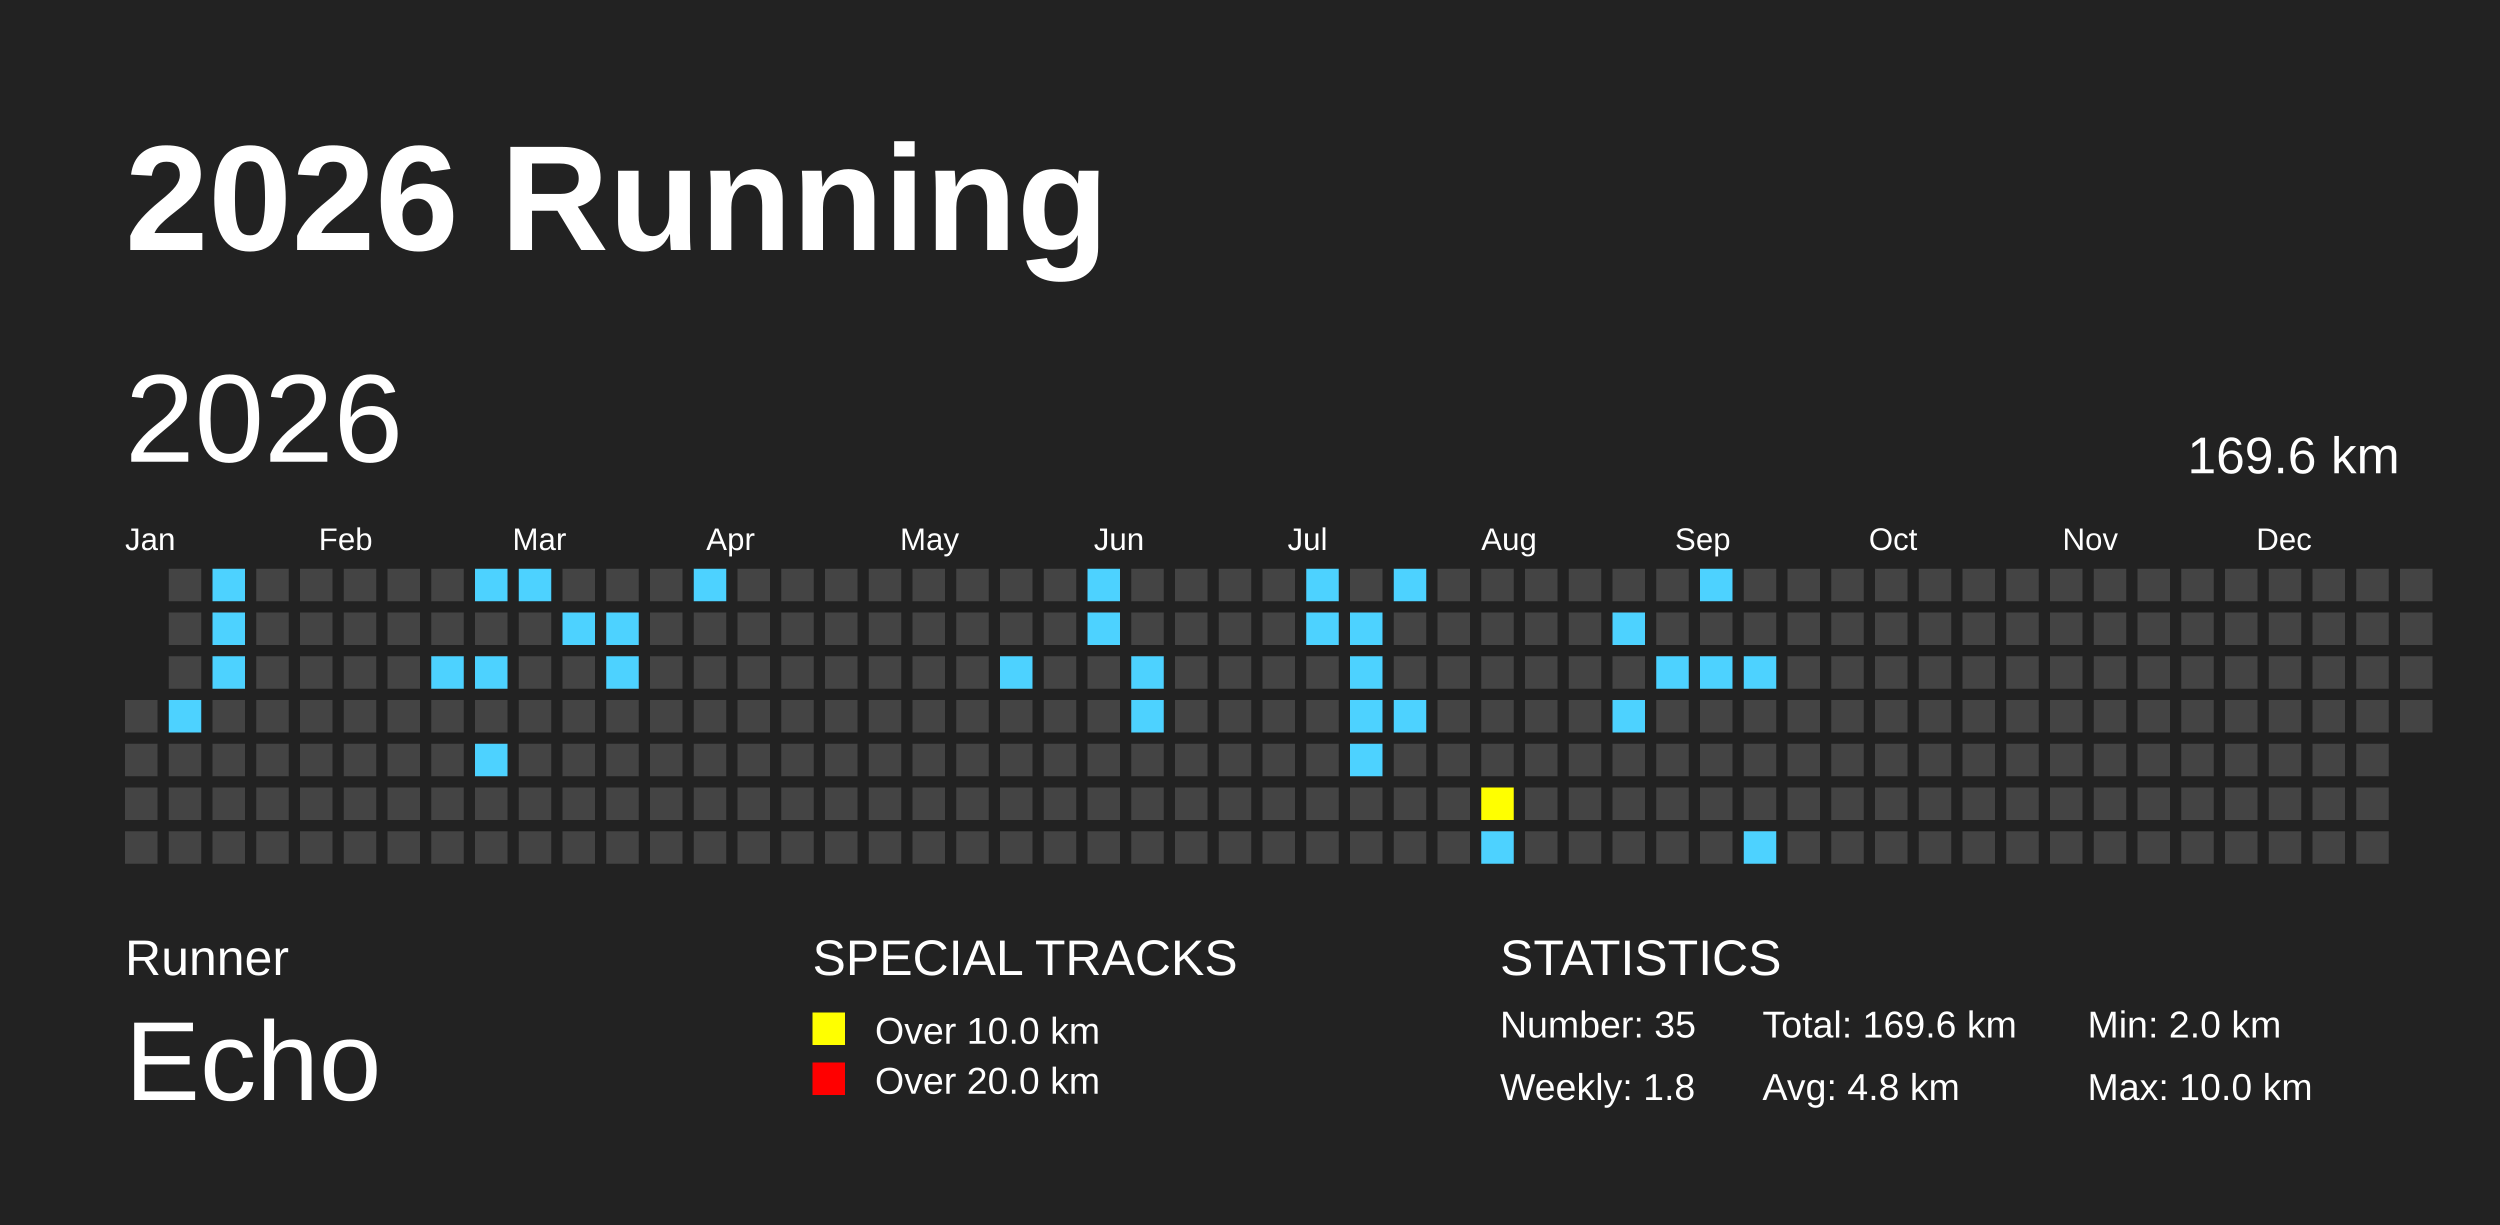
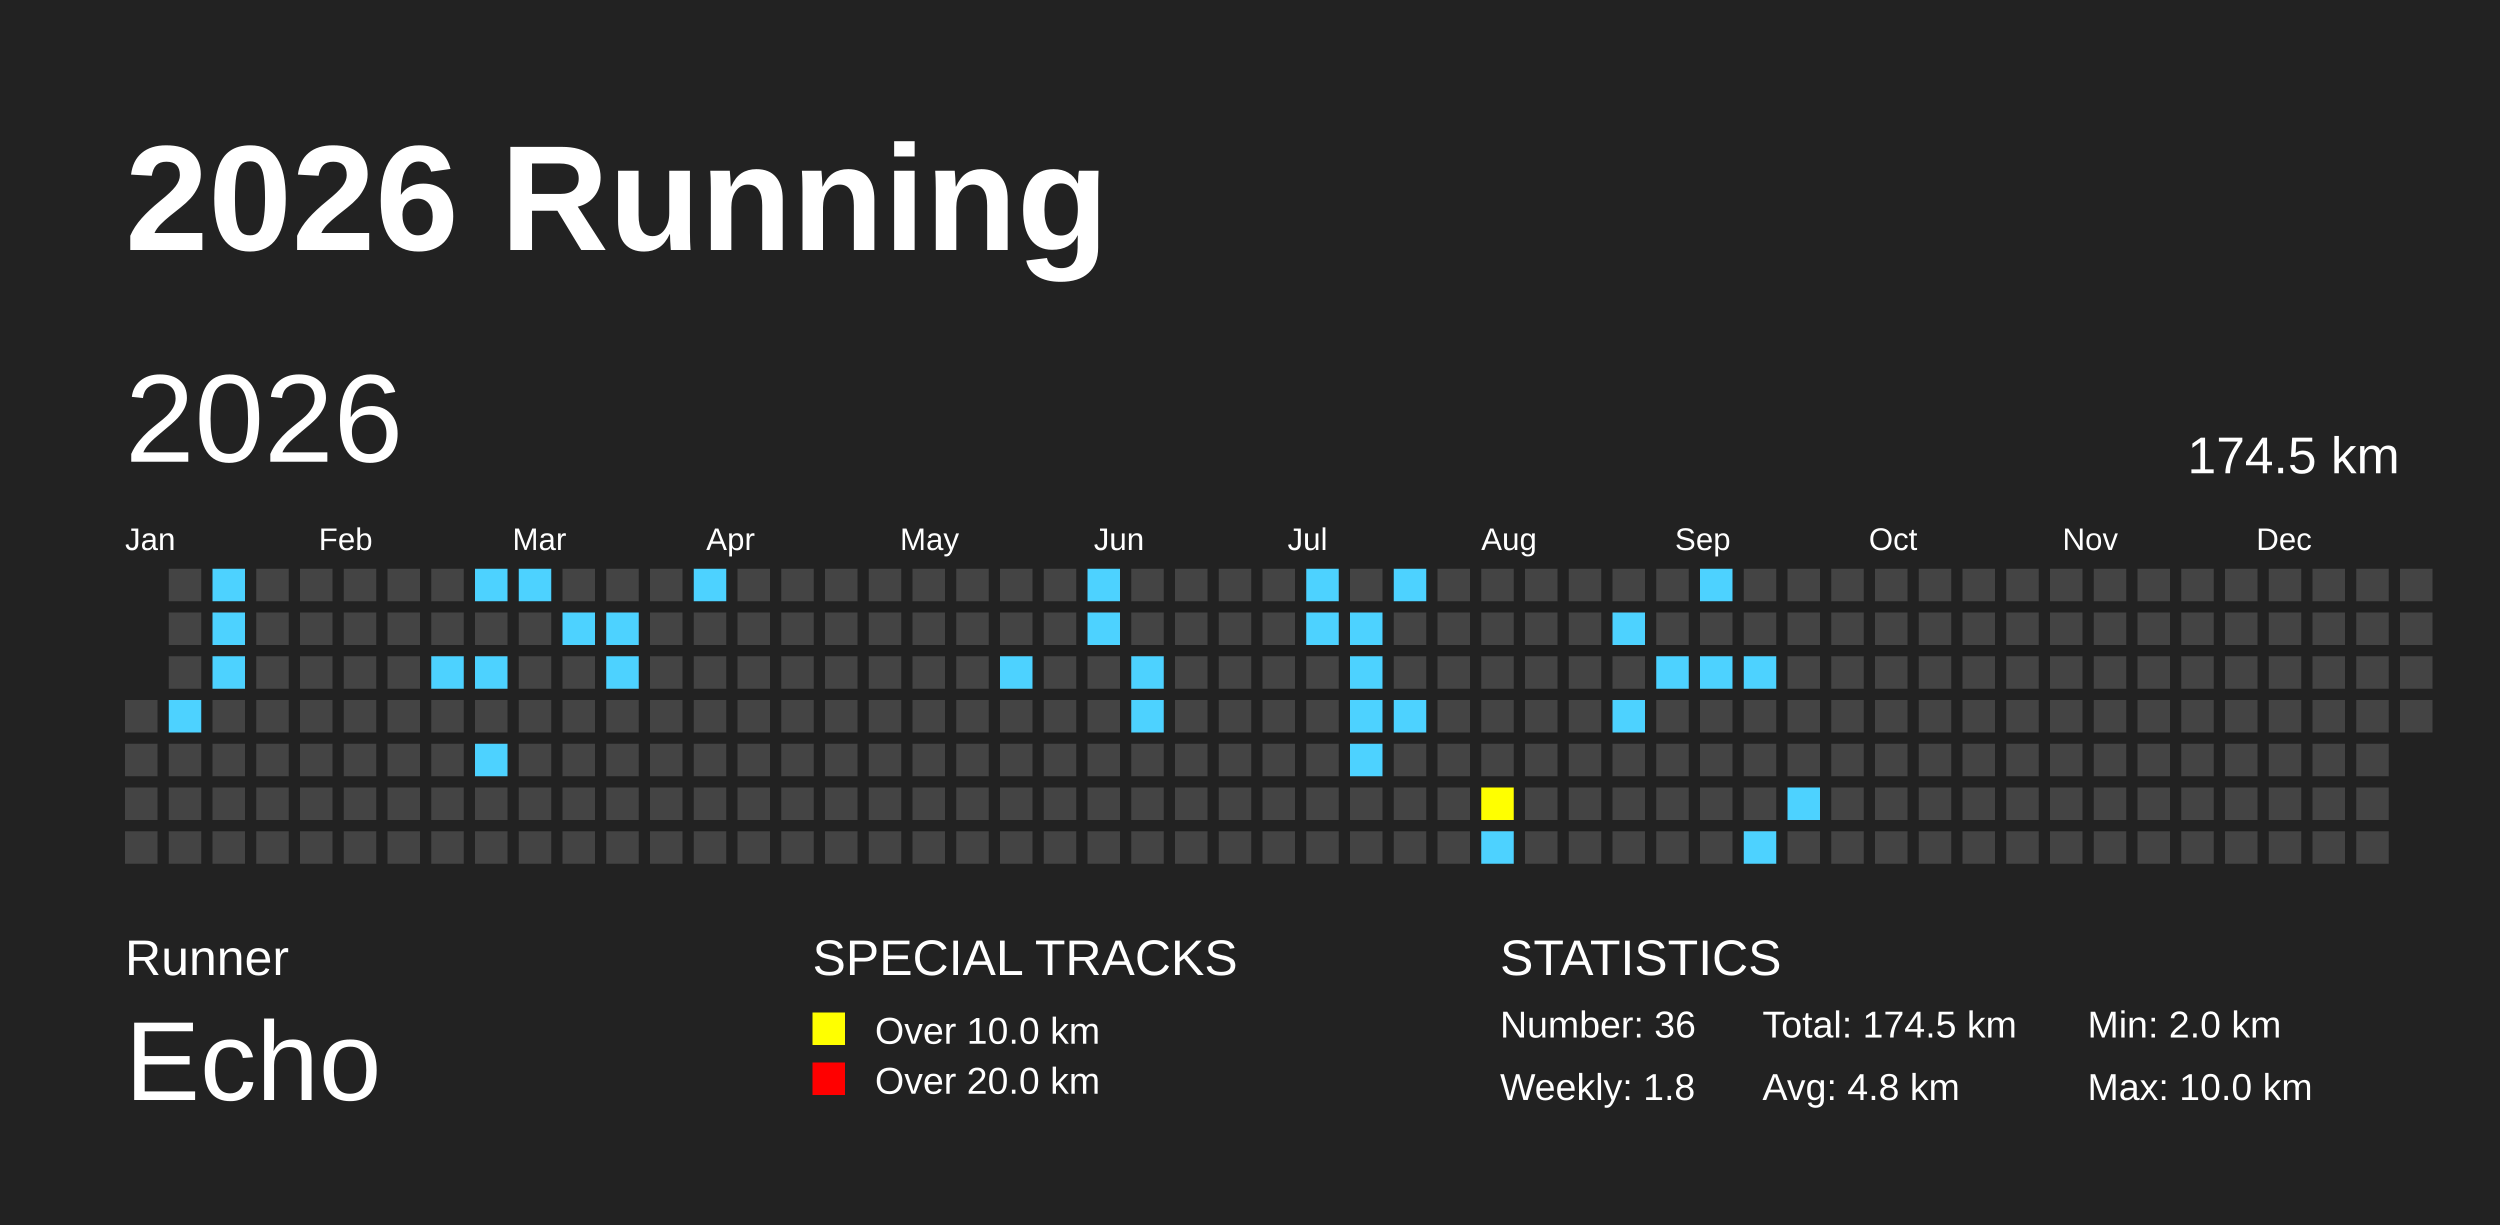
<svg xmlns="http://www.w3.org/2000/svg" baseProfile="full" height="98mm" version="1.1" viewBox="0,0,200,98" width="200mm">
  <defs />
  <rect fill="#222222" height="98" width="200" x="0" y="0" />
  <text fill="#FFFFFF" style="font-size:12px; font-family:Arial; font-weight:bold;" x="10" y="20">2026 Running</text>
  <text fill="#FFFFFF" style="font-size:4px; font-family:Arial" x="10" y="78">Runner</text>
  <text fill="#FFFFFF" style="font-size:9px; font-family:Arial" x="10" y="88">Echo</text>
  <text fill="#FFFFFF" style="font-size:4px; font-family:Arial" x="65" y="78">SPECIAL TRACKS</text>
  <rect fill="yellow" height="2.6" width="2.6" x="65" y="81" />
  <text fill="#FFFFFF" style="font-size:3px; font-family:Arial" x="70" y="83.5">Over 10.0 km</text>
  <rect fill="red" height="2.6" width="2.6" x="65" y="85" />
  <text fill="#FFFFFF" style="font-size:3px; font-family:Arial" x="70" y="87.5">Over 20.0 km</text>
  <text fill="#FFFFFF" style="font-size:4px; font-family:Arial" x="120" y="78">STATISTICS</text>
-   <text fill="#FFFFFF" style="font-size:3px; font-family:Arial" x="120" y="83">Number: 35</text>
+   <text fill="#FFFFFF" style="font-size:3px; font-family:Arial" x="120" y="83">Number: 36</text>
  <text fill="#FFFFFF" style="font-size:3px; font-family:Arial" x="120" y="88">Weekly: 1.8</text>
-   <text fill="#FFFFFF" style="font-size:3px; font-family:Arial" x="141" y="83">Total: 169.6 km</text>
+   <text fill="#FFFFFF" style="font-size:3px; font-family:Arial" x="141" y="83">Total: 174.5 km</text>
  <text fill="#FFFFFF" style="font-size:3px; font-family:Arial" x="141" y="88">Avg: 4.8 km</text>
  <text fill="#FFFFFF" style="font-size:3px; font-family:Arial" x="167" y="83">Min: 2.0 km</text>
  <text fill="#FFFFFF" style="font-size:3px; font-family:Arial" x="167" y="88">Max: 10.0 km</text>
  <text dominant-baseline="hanging" fill="#FFFFFF" style="font-size:10.0px; font-family:Arial;" x="10" y="30">2026</text>
-   <text dominant-baseline="hanging" fill="#FFFFFF" style="font-size:4.125px; font-family:Arial;" x="175" y="35">169.6 km</text>
+   <text dominant-baseline="hanging" fill="#FFFFFF" style="font-size:4.125px; font-family:Arial;" x="175" y="35">174.5 km</text>
  <text fill="#FFFFFF" style="font-size:2.5px; font-family:Arial" x="10.0" y="44">Jan</text>
  <text fill="#FFFFFF" style="font-size:2.5px; font-family:Arial" x="25.5" y="44">Feb</text>
  <text fill="#FFFFFF" style="font-size:2.5px; font-family:Arial" x="41.0" y="44">Mar</text>
  <text fill="#FFFFFF" style="font-size:2.5px; font-family:Arial" x="56.5" y="44">Apr</text>
  <text fill="#FFFFFF" style="font-size:2.5px; font-family:Arial" x="72.0" y="44">May</text>
  <text fill="#FFFFFF" style="font-size:2.5px; font-family:Arial" x="87.5" y="44">Jun</text>
  <text fill="#FFFFFF" style="font-size:2.5px; font-family:Arial" x="103.0" y="44">Jul</text>
  <text fill="#FFFFFF" style="font-size:2.5px; font-family:Arial" x="118.5" y="44">Aug</text>
  <text fill="#FFFFFF" style="font-size:2.5px; font-family:Arial" x="134.0" y="44">Sep</text>
  <text fill="#FFFFFF" style="font-size:2.5px; font-family:Arial" x="149.5" y="44">Oct</text>
  <text fill="#FFFFFF" style="font-size:2.5px; font-family:Arial" x="165.0" y="44">Nov</text>
  <text fill="#FFFFFF" style="font-size:2.5px; font-family:Arial" x="180.5" y="44">Dec</text>
  <rect fill="#444444" height="2.6" width="2.6" x="10.0" y="56.0" />
  <rect fill="#444444" height="2.6" width="2.6" x="10.0" y="59.5" />
  <rect fill="#444444" height="2.6" width="2.6" x="10.0" y="63.0" />
  <rect fill="#444444" height="2.6" width="2.6" x="10.0" y="66.5" />
  <rect fill="#444444" height="2.6" width="2.6" x="13.5" y="45.5" />
  <rect fill="#444444" height="2.6" width="2.6" x="13.5" y="49.0" />
  <rect fill="#444444" height="2.6" width="2.6" x="13.5" y="52.5" />
  <rect fill="#4DD2FF" height="2.6" width="2.6" x="13.5" y="56.0" />
  <rect fill="#444444" height="2.6" width="2.6" x="13.5" y="59.5" />
  <rect fill="#444444" height="2.6" width="2.6" x="13.5" y="63.0" />
  <rect fill="#444444" height="2.6" width="2.6" x="13.5" y="66.5" />
  <rect fill="#4DD2FF" height="2.6" width="2.6" x="17.0" y="45.5" />
  <rect fill="#4DD2FF" height="2.6" width="2.6" x="17.0" y="49.0" />
  <rect fill="#4DD2FF" height="2.6" width="2.6" x="17.0" y="52.5" />
  <rect fill="#444444" height="2.6" width="2.6" x="17.0" y="56.0" />
  <rect fill="#444444" height="2.6" width="2.6" x="17.0" y="59.5" />
  <rect fill="#444444" height="2.6" width="2.6" x="17.0" y="63.0" />
  <rect fill="#444444" height="2.6" width="2.6" x="17.0" y="66.5" />
  <rect fill="#444444" height="2.6" width="2.6" x="20.5" y="45.5" />
  <rect fill="#444444" height="2.6" width="2.6" x="20.5" y="49.0" />
  <rect fill="#444444" height="2.6" width="2.6" x="20.5" y="52.5" />
  <rect fill="#444444" height="2.6" width="2.6" x="20.5" y="56.0" />
  <rect fill="#444444" height="2.6" width="2.6" x="20.5" y="59.5" />
  <rect fill="#444444" height="2.6" width="2.6" x="20.5" y="63.0" />
  <rect fill="#444444" height="2.6" width="2.6" x="20.5" y="66.5" />
  <rect fill="#444444" height="2.6" width="2.6" x="24.0" y="45.5" />
  <rect fill="#444444" height="2.6" width="2.6" x="24.0" y="49.0" />
  <rect fill="#444444" height="2.6" width="2.6" x="24.0" y="52.5" />
  <rect fill="#444444" height="2.6" width="2.6" x="24.0" y="56.0" />
  <rect fill="#444444" height="2.6" width="2.6" x="24.0" y="59.5" />
  <rect fill="#444444" height="2.6" width="2.6" x="24.0" y="63.0" />
  <rect fill="#444444" height="2.6" width="2.6" x="24.0" y="66.5" />
  <rect fill="#444444" height="2.6" width="2.6" x="27.5" y="45.5" />
  <rect fill="#444444" height="2.6" width="2.6" x="27.5" y="49.0" />
  <rect fill="#444444" height="2.6" width="2.6" x="27.5" y="52.5" />
  <rect fill="#444444" height="2.6" width="2.6" x="27.5" y="56.0" />
  <rect fill="#444444" height="2.6" width="2.6" x="27.5" y="59.5" />
  <rect fill="#444444" height="2.6" width="2.6" x="27.5" y="63.0" />
  <rect fill="#444444" height="2.6" width="2.6" x="27.5" y="66.5" />
  <rect fill="#444444" height="2.6" width="2.6" x="31.0" y="45.5" />
  <rect fill="#444444" height="2.6" width="2.6" x="31.0" y="49.0" />
  <rect fill="#444444" height="2.6" width="2.6" x="31.0" y="52.5" />
  <rect fill="#444444" height="2.6" width="2.6" x="31.0" y="56.0" />
  <rect fill="#444444" height="2.6" width="2.6" x="31.0" y="59.5" />
  <rect fill="#444444" height="2.6" width="2.6" x="31.0" y="63.0" />
  <rect fill="#444444" height="2.6" width="2.6" x="31.0" y="66.5" />
  <rect fill="#444444" height="2.6" width="2.6" x="34.5" y="45.5" />
  <rect fill="#444444" height="2.6" width="2.6" x="34.5" y="49.0" />
  <rect fill="#4DD2FF" height="2.6" width="2.6" x="34.5" y="52.5" />
  <rect fill="#444444" height="2.6" width="2.6" x="34.5" y="56.0" />
  <rect fill="#444444" height="2.6" width="2.6" x="34.5" y="59.5" />
  <rect fill="#444444" height="2.6" width="2.6" x="34.5" y="63.0" />
  <rect fill="#444444" height="2.6" width="2.6" x="34.5" y="66.5" />
  <rect fill="#4DD2FF" height="2.6" width="2.6" x="38.0" y="45.5" />
  <rect fill="#444444" height="2.6" width="2.6" x="38.0" y="49.0" />
  <rect fill="#4DD2FF" height="2.6" width="2.6" x="38.0" y="52.5" />
  <rect fill="#444444" height="2.6" width="2.6" x="38.0" y="56.0" />
  <rect fill="#4DD2FF" height="2.6" width="2.6" x="38.0" y="59.5" />
  <rect fill="#444444" height="2.6" width="2.6" x="38.0" y="63.0" />
  <rect fill="#444444" height="2.6" width="2.6" x="38.0" y="66.5" />
  <rect fill="#4DD2FF" height="2.6" width="2.6" x="41.5" y="45.5" />
  <rect fill="#444444" height="2.6" width="2.6" x="41.5" y="49.0" />
  <rect fill="#444444" height="2.6" width="2.6" x="41.5" y="52.5" />
  <rect fill="#444444" height="2.6" width="2.6" x="41.5" y="56.0" />
  <rect fill="#444444" height="2.6" width="2.6" x="41.5" y="59.5" />
  <rect fill="#444444" height="2.6" width="2.6" x="41.5" y="63.0" />
  <rect fill="#444444" height="2.6" width="2.6" x="41.5" y="66.5" />
  <rect fill="#444444" height="2.6" width="2.6" x="45.0" y="45.5" />
  <rect fill="#4DD2FF" height="2.6" width="2.6" x="45.0" y="49.0" />
  <rect fill="#444444" height="2.6" width="2.6" x="45.0" y="52.5" />
  <rect fill="#444444" height="2.6" width="2.6" x="45.0" y="56.0" />
  <rect fill="#444444" height="2.6" width="2.6" x="45.0" y="59.5" />
  <rect fill="#444444" height="2.6" width="2.6" x="45.0" y="63.0" />
  <rect fill="#444444" height="2.6" width="2.6" x="45.0" y="66.5" />
  <rect fill="#444444" height="2.6" width="2.6" x="48.5" y="45.5" />
  <rect fill="#4DD2FF" height="2.6" width="2.6" x="48.5" y="49.0" />
  <rect fill="#4DD2FF" height="2.6" width="2.6" x="48.5" y="52.5" />
  <rect fill="#444444" height="2.6" width="2.6" x="48.5" y="56.0" />
  <rect fill="#444444" height="2.6" width="2.6" x="48.5" y="59.5" />
  <rect fill="#444444" height="2.6" width="2.6" x="48.5" y="63.0" />
  <rect fill="#444444" height="2.6" width="2.6" x="48.5" y="66.5" />
  <rect fill="#444444" height="2.6" width="2.6" x="52.0" y="45.5" />
  <rect fill="#444444" height="2.6" width="2.6" x="52.0" y="49.0" />
  <rect fill="#444444" height="2.6" width="2.6" x="52.0" y="52.5" />
  <rect fill="#444444" height="2.6" width="2.6" x="52.0" y="56.0" />
  <rect fill="#444444" height="2.6" width="2.6" x="52.0" y="59.5" />
  <rect fill="#444444" height="2.6" width="2.6" x="52.0" y="63.0" />
  <rect fill="#444444" height="2.6" width="2.6" x="52.0" y="66.5" />
  <rect fill="#4DD2FF" height="2.6" width="2.6" x="55.5" y="45.5" />
  <rect fill="#444444" height="2.6" width="2.6" x="55.5" y="49.0" />
  <rect fill="#444444" height="2.6" width="2.6" x="55.5" y="52.5" />
  <rect fill="#444444" height="2.6" width="2.6" x="55.5" y="56.0" />
  <rect fill="#444444" height="2.6" width="2.6" x="55.5" y="59.5" />
  <rect fill="#444444" height="2.6" width="2.6" x="55.5" y="63.0" />
  <rect fill="#444444" height="2.6" width="2.6" x="55.5" y="66.5" />
  <rect fill="#444444" height="2.6" width="2.6" x="59.0" y="45.5" />
  <rect fill="#444444" height="2.6" width="2.6" x="59.0" y="49.0" />
  <rect fill="#444444" height="2.6" width="2.6" x="59.0" y="52.5" />
  <rect fill="#444444" height="2.6" width="2.6" x="59.0" y="56.0" />
  <rect fill="#444444" height="2.6" width="2.6" x="59.0" y="59.5" />
  <rect fill="#444444" height="2.6" width="2.6" x="59.0" y="63.0" />
  <rect fill="#444444" height="2.6" width="2.6" x="59.0" y="66.5" />
  <rect fill="#444444" height="2.6" width="2.6" x="62.5" y="45.5" />
  <rect fill="#444444" height="2.6" width="2.6" x="62.5" y="49.0" />
  <rect fill="#444444" height="2.6" width="2.6" x="62.5" y="52.5" />
  <rect fill="#444444" height="2.6" width="2.6" x="62.5" y="56.0" />
  <rect fill="#444444" height="2.6" width="2.6" x="62.5" y="59.5" />
  <rect fill="#444444" height="2.6" width="2.6" x="62.5" y="63.0" />
  <rect fill="#444444" height="2.6" width="2.6" x="62.5" y="66.5" />
  <rect fill="#444444" height="2.6" width="2.6" x="66.0" y="45.5" />
  <rect fill="#444444" height="2.6" width="2.6" x="66.0" y="49.0" />
  <rect fill="#444444" height="2.6" width="2.6" x="66.0" y="52.5" />
  <rect fill="#444444" height="2.6" width="2.6" x="66.0" y="56.0" />
  <rect fill="#444444" height="2.6" width="2.6" x="66.0" y="59.5" />
  <rect fill="#444444" height="2.6" width="2.6" x="66.0" y="63.0" />
  <rect fill="#444444" height="2.6" width="2.6" x="66.0" y="66.5" />
  <rect fill="#444444" height="2.6" width="2.6" x="69.5" y="45.5" />
  <rect fill="#444444" height="2.6" width="2.6" x="69.5" y="49.0" />
  <rect fill="#444444" height="2.6" width="2.6" x="69.5" y="52.5" />
  <rect fill="#444444" height="2.6" width="2.6" x="69.5" y="56.0" />
  <rect fill="#444444" height="2.6" width="2.6" x="69.5" y="59.5" />
  <rect fill="#444444" height="2.6" width="2.6" x="69.5" y="63.0" />
  <rect fill="#444444" height="2.6" width="2.6" x="69.5" y="66.5" />
  <rect fill="#444444" height="2.6" width="2.6" x="73.0" y="45.5" />
  <rect fill="#444444" height="2.6" width="2.6" x="73.0" y="49.0" />
  <rect fill="#444444" height="2.6" width="2.6" x="73.0" y="52.5" />
  <rect fill="#444444" height="2.6" width="2.6" x="73.0" y="56.0" />
  <rect fill="#444444" height="2.6" width="2.6" x="73.0" y="59.5" />
  <rect fill="#444444" height="2.6" width="2.6" x="73.0" y="63.0" />
  <rect fill="#444444" height="2.6" width="2.6" x="73.0" y="66.5" />
  <rect fill="#444444" height="2.6" width="2.6" x="76.5" y="45.5" />
  <rect fill="#444444" height="2.6" width="2.6" x="76.5" y="49.0" />
  <rect fill="#444444" height="2.6" width="2.6" x="76.5" y="52.5" />
  <rect fill="#444444" height="2.6" width="2.6" x="76.5" y="56.0" />
  <rect fill="#444444" height="2.6" width="2.6" x="76.5" y="59.5" />
  <rect fill="#444444" height="2.6" width="2.6" x="76.5" y="63.0" />
  <rect fill="#444444" height="2.6" width="2.6" x="76.5" y="66.5" />
  <rect fill="#444444" height="2.6" width="2.6" x="80.0" y="45.5" />
  <rect fill="#444444" height="2.6" width="2.6" x="80.0" y="49.0" />
  <rect fill="#4DD2FF" height="2.6" width="2.6" x="80.0" y="52.5" />
  <rect fill="#444444" height="2.6" width="2.6" x="80.0" y="56.0" />
  <rect fill="#444444" height="2.6" width="2.6" x="80.0" y="59.5" />
  <rect fill="#444444" height="2.6" width="2.6" x="80.0" y="63.0" />
  <rect fill="#444444" height="2.6" width="2.6" x="80.0" y="66.5" />
  <rect fill="#444444" height="2.6" width="2.6" x="83.5" y="45.5" />
  <rect fill="#444444" height="2.6" width="2.6" x="83.5" y="49.0" />
  <rect fill="#444444" height="2.6" width="2.6" x="83.5" y="52.5" />
  <rect fill="#444444" height="2.6" width="2.6" x="83.5" y="56.0" />
  <rect fill="#444444" height="2.6" width="2.6" x="83.5" y="59.5" />
  <rect fill="#444444" height="2.6" width="2.6" x="83.5" y="63.0" />
  <rect fill="#444444" height="2.6" width="2.6" x="83.5" y="66.5" />
  <rect fill="#4DD2FF" height="2.6" width="2.6" x="87.0" y="45.5" />
  <rect fill="#4DD2FF" height="2.6" width="2.6" x="87.0" y="49.0" />
  <rect fill="#444444" height="2.6" width="2.6" x="87.0" y="52.5" />
  <rect fill="#444444" height="2.6" width="2.6" x="87.0" y="56.0" />
  <rect fill="#444444" height="2.6" width="2.6" x="87.0" y="59.5" />
  <rect fill="#444444" height="2.6" width="2.6" x="87.0" y="63.0" />
  <rect fill="#444444" height="2.6" width="2.6" x="87.0" y="66.5" />
  <rect fill="#444444" height="2.6" width="2.6" x="90.5" y="45.5" />
  <rect fill="#444444" height="2.6" width="2.6" x="90.5" y="49.0" />
  <rect fill="#4DD2FF" height="2.6" width="2.6" x="90.5" y="52.5" />
  <rect fill="#4DD2FF" height="2.6" width="2.6" x="90.5" y="56.0" />
  <rect fill="#444444" height="2.6" width="2.6" x="90.5" y="59.5" />
  <rect fill="#444444" height="2.6" width="2.6" x="90.5" y="63.0" />
  <rect fill="#444444" height="2.6" width="2.6" x="90.5" y="66.5" />
  <rect fill="#444444" height="2.6" width="2.6" x="94.0" y="45.5" />
  <rect fill="#444444" height="2.6" width="2.6" x="94.0" y="49.0" />
  <rect fill="#444444" height="2.6" width="2.6" x="94.0" y="52.5" />
  <rect fill="#444444" height="2.6" width="2.6" x="94.0" y="56.0" />
  <rect fill="#444444" height="2.6" width="2.6" x="94.0" y="59.5" />
  <rect fill="#444444" height="2.6" width="2.6" x="94.0" y="63.0" />
  <rect fill="#444444" height="2.6" width="2.6" x="94.0" y="66.5" />
  <rect fill="#444444" height="2.6" width="2.6" x="97.5" y="45.5" />
  <rect fill="#444444" height="2.6" width="2.6" x="97.5" y="49.0" />
  <rect fill="#444444" height="2.6" width="2.6" x="97.5" y="52.5" />
  <rect fill="#444444" height="2.6" width="2.6" x="97.5" y="56.0" />
  <rect fill="#444444" height="2.6" width="2.6" x="97.5" y="59.5" />
  <rect fill="#444444" height="2.6" width="2.6" x="97.5" y="63.0" />
  <rect fill="#444444" height="2.6" width="2.6" x="97.5" y="66.5" />
  <rect fill="#444444" height="2.6" width="2.6" x="101.0" y="45.5" />
  <rect fill="#444444" height="2.6" width="2.6" x="101.0" y="49.0" />
  <rect fill="#444444" height="2.6" width="2.6" x="101.0" y="52.5" />
  <rect fill="#444444" height="2.6" width="2.6" x="101.0" y="56.0" />
  <rect fill="#444444" height="2.6" width="2.6" x="101.0" y="59.5" />
  <rect fill="#444444" height="2.6" width="2.6" x="101.0" y="63.0" />
  <rect fill="#444444" height="2.6" width="2.6" x="101.0" y="66.5" />
  <rect fill="#4DD2FF" height="2.6" width="2.6" x="104.5" y="45.5" />
  <rect fill="#4DD2FF" height="2.6" width="2.6" x="104.5" y="49.0" />
  <rect fill="#444444" height="2.6" width="2.6" x="104.5" y="52.5" />
  <rect fill="#444444" height="2.6" width="2.6" x="104.5" y="56.0" />
  <rect fill="#444444" height="2.6" width="2.6" x="104.5" y="59.5" />
  <rect fill="#444444" height="2.6" width="2.6" x="104.5" y="63.0" />
  <rect fill="#444444" height="2.6" width="2.6" x="104.5" y="66.5" />
  <rect fill="#444444" height="2.6" width="2.6" x="108.0" y="45.5" />
  <rect fill="#4DD2FF" height="2.6" width="2.6" x="108.0" y="49.0" />
  <rect fill="#4DD2FF" height="2.6" width="2.6" x="108.0" y="52.5" />
  <rect fill="#4DD2FF" height="2.6" width="2.6" x="108.0" y="56.0" />
  <rect fill="#4DD2FF" height="2.6" width="2.6" x="108.0" y="59.5" />
  <rect fill="#444444" height="2.6" width="2.6" x="108.0" y="63.0" />
  <rect fill="#444444" height="2.6" width="2.6" x="108.0" y="66.5" />
  <rect fill="#4DD2FF" height="2.6" width="2.6" x="111.5" y="45.5" />
  <rect fill="#444444" height="2.6" width="2.6" x="111.5" y="49.0" />
  <rect fill="#444444" height="2.6" width="2.6" x="111.5" y="52.5" />
  <rect fill="#4DD2FF" height="2.6" width="2.6" x="111.5" y="56.0" />
  <rect fill="#444444" height="2.6" width="2.6" x="111.5" y="59.5" />
  <rect fill="#444444" height="2.6" width="2.6" x="111.5" y="63.0" />
  <rect fill="#444444" height="2.6" width="2.6" x="111.5" y="66.5" />
  <rect fill="#444444" height="2.6" width="2.6" x="115.0" y="45.5" />
  <rect fill="#444444" height="2.6" width="2.6" x="115.0" y="49.0" />
  <rect fill="#444444" height="2.6" width="2.6" x="115.0" y="52.5" />
  <rect fill="#444444" height="2.6" width="2.6" x="115.0" y="56.0" />
  <rect fill="#444444" height="2.6" width="2.6" x="115.0" y="59.5" />
  <rect fill="#444444" height="2.6" width="2.6" x="115.0" y="63.0" />
  <rect fill="#444444" height="2.6" width="2.6" x="115.0" y="66.5" />
  <rect fill="#444444" height="2.6" width="2.6" x="118.5" y="45.5" />
  <rect fill="#444444" height="2.6" width="2.6" x="118.5" y="49.0" />
  <rect fill="#444444" height="2.6" width="2.6" x="118.5" y="52.5" />
  <rect fill="#444444" height="2.6" width="2.6" x="118.5" y="56.0" />
  <rect fill="#444444" height="2.6" width="2.6" x="118.5" y="59.5" />
  <rect fill="yellow" height="2.6" width="2.6" x="118.5" y="63.0" />
  <rect fill="#4DD2FF" height="2.6" width="2.6" x="118.5" y="66.5" />
  <rect fill="#444444" height="2.6" width="2.6" x="122.0" y="45.5" />
  <rect fill="#444444" height="2.6" width="2.6" x="122.0" y="49.0" />
  <rect fill="#444444" height="2.6" width="2.6" x="122.0" y="52.5" />
  <rect fill="#444444" height="2.6" width="2.6" x="122.0" y="56.0" />
  <rect fill="#444444" height="2.6" width="2.6" x="122.0" y="59.5" />
  <rect fill="#444444" height="2.6" width="2.6" x="122.0" y="63.0" />
  <rect fill="#444444" height="2.6" width="2.6" x="122.0" y="66.5" />
  <rect fill="#444444" height="2.6" width="2.6" x="125.5" y="45.5" />
  <rect fill="#444444" height="2.6" width="2.6" x="125.5" y="49.0" />
  <rect fill="#444444" height="2.6" width="2.6" x="125.5" y="52.5" />
  <rect fill="#444444" height="2.6" width="2.6" x="125.5" y="56.0" />
  <rect fill="#444444" height="2.6" width="2.6" x="125.5" y="59.5" />
  <rect fill="#444444" height="2.6" width="2.6" x="125.5" y="63.0" />
  <rect fill="#444444" height="2.6" width="2.6" x="125.5" y="66.5" />
  <rect fill="#444444" height="2.6" width="2.6" x="129.0" y="45.5" />
  <rect fill="#4DD2FF" height="2.6" width="2.6" x="129.0" y="49.0" />
  <rect fill="#444444" height="2.6" width="2.6" x="129.0" y="52.5" />
  <rect fill="#4DD2FF" height="2.6" width="2.6" x="129.0" y="56.0" />
  <rect fill="#444444" height="2.6" width="2.6" x="129.0" y="59.5" />
  <rect fill="#444444" height="2.6" width="2.6" x="129.0" y="63.0" />
  <rect fill="#444444" height="2.6" width="2.6" x="129.0" y="66.5" />
  <rect fill="#444444" height="2.6" width="2.6" x="132.5" y="45.5" />
  <rect fill="#444444" height="2.6" width="2.6" x="132.5" y="49.0" />
  <rect fill="#4DD2FF" height="2.6" width="2.6" x="132.5" y="52.5" />
  <rect fill="#444444" height="2.6" width="2.6" x="132.5" y="56.0" />
  <rect fill="#444444" height="2.6" width="2.6" x="132.5" y="59.5" />
  <rect fill="#444444" height="2.6" width="2.6" x="132.5" y="63.0" />
  <rect fill="#444444" height="2.6" width="2.6" x="132.5" y="66.5" />
  <rect fill="#4DD2FF" height="2.6" width="2.6" x="136.0" y="45.5" />
  <rect fill="#444444" height="2.6" width="2.6" x="136.0" y="49.0" />
  <rect fill="#4DD2FF" height="2.6" width="2.6" x="136.0" y="52.5" />
  <rect fill="#444444" height="2.6" width="2.6" x="136.0" y="56.0" />
  <rect fill="#444444" height="2.6" width="2.6" x="136.0" y="59.5" />
  <rect fill="#444444" height="2.6" width="2.6" x="136.0" y="63.0" />
  <rect fill="#444444" height="2.6" width="2.6" x="136.0" y="66.5" />
  <rect fill="#444444" height="2.6" width="2.6" x="139.5" y="45.5" />
  <rect fill="#444444" height="2.6" width="2.6" x="139.5" y="49.0" />
  <rect fill="#4DD2FF" height="2.6" width="2.6" x="139.5" y="52.5" />
  <rect fill="#444444" height="2.6" width="2.6" x="139.5" y="56.0" />
  <rect fill="#444444" height="2.6" width="2.6" x="139.5" y="59.5" />
  <rect fill="#444444" height="2.6" width="2.6" x="139.5" y="63.0" />
  <rect fill="#4DD2FF" height="2.6" width="2.6" x="139.5" y="66.5" />
  <rect fill="#444444" height="2.6" width="2.6" x="143.0" y="45.5" />
  <rect fill="#444444" height="2.6" width="2.6" x="143.0" y="49.0" />
  <rect fill="#444444" height="2.6" width="2.6" x="143.0" y="52.5" />
  <rect fill="#444444" height="2.6" width="2.6" x="143.0" y="56.0" />
  <rect fill="#444444" height="2.6" width="2.6" x="143.0" y="59.5" />
-   <rect fill="#444444" height="2.6" width="2.6" x="143.0" y="63.0" />
+   <rect fill="#4DD2FF" height="2.6" width="2.6" x="143.0" y="63.0" />
  <rect fill="#444444" height="2.6" width="2.6" x="143.0" y="66.5" />
  <rect fill="#444444" height="2.6" width="2.6" x="146.5" y="45.5" />
  <rect fill="#444444" height="2.6" width="2.6" x="146.5" y="49.0" />
  <rect fill="#444444" height="2.6" width="2.6" x="146.5" y="52.5" />
  <rect fill="#444444" height="2.6" width="2.6" x="146.5" y="56.0" />
  <rect fill="#444444" height="2.6" width="2.6" x="146.5" y="59.5" />
  <rect fill="#444444" height="2.6" width="2.6" x="146.5" y="63.0" />
  <rect fill="#444444" height="2.6" width="2.6" x="146.5" y="66.5" />
  <rect fill="#444444" height="2.6" width="2.6" x="150.0" y="45.5" />
  <rect fill="#444444" height="2.6" width="2.6" x="150.0" y="49.0" />
  <rect fill="#444444" height="2.6" width="2.6" x="150.0" y="52.5" />
  <rect fill="#444444" height="2.6" width="2.6" x="150.0" y="56.0" />
  <rect fill="#444444" height="2.6" width="2.6" x="150.0" y="59.5" />
  <rect fill="#444444" height="2.6" width="2.6" x="150.0" y="63.0" />
  <rect fill="#444444" height="2.6" width="2.6" x="150.0" y="66.5" />
  <rect fill="#444444" height="2.6" width="2.6" x="153.5" y="45.5" />
  <rect fill="#444444" height="2.6" width="2.6" x="153.5" y="49.0" />
  <rect fill="#444444" height="2.6" width="2.6" x="153.5" y="52.5" />
  <rect fill="#444444" height="2.6" width="2.6" x="153.5" y="56.0" />
  <rect fill="#444444" height="2.6" width="2.6" x="153.5" y="59.5" />
  <rect fill="#444444" height="2.6" width="2.6" x="153.5" y="63.0" />
  <rect fill="#444444" height="2.6" width="2.6" x="153.5" y="66.5" />
  <rect fill="#444444" height="2.6" width="2.6" x="157.0" y="45.5" />
  <rect fill="#444444" height="2.6" width="2.6" x="157.0" y="49.0" />
  <rect fill="#444444" height="2.6" width="2.6" x="157.0" y="52.5" />
  <rect fill="#444444" height="2.6" width="2.6" x="157.0" y="56.0" />
  <rect fill="#444444" height="2.6" width="2.6" x="157.0" y="59.5" />
  <rect fill="#444444" height="2.6" width="2.6" x="157.0" y="63.0" />
  <rect fill="#444444" height="2.6" width="2.6" x="157.0" y="66.5" />
  <rect fill="#444444" height="2.6" width="2.6" x="160.5" y="45.5" />
  <rect fill="#444444" height="2.6" width="2.6" x="160.5" y="49.0" />
  <rect fill="#444444" height="2.6" width="2.6" x="160.5" y="52.5" />
  <rect fill="#444444" height="2.6" width="2.6" x="160.5" y="56.0" />
  <rect fill="#444444" height="2.6" width="2.6" x="160.5" y="59.5" />
  <rect fill="#444444" height="2.6" width="2.6" x="160.5" y="63.0" />
  <rect fill="#444444" height="2.6" width="2.6" x="160.5" y="66.5" />
  <rect fill="#444444" height="2.6" width="2.6" x="164.0" y="45.5" />
  <rect fill="#444444" height="2.6" width="2.6" x="164.0" y="49.0" />
  <rect fill="#444444" height="2.6" width="2.6" x="164.0" y="52.5" />
  <rect fill="#444444" height="2.6" width="2.6" x="164.0" y="56.0" />
  <rect fill="#444444" height="2.6" width="2.6" x="164.0" y="59.5" />
  <rect fill="#444444" height="2.6" width="2.6" x="164.0" y="63.0" />
  <rect fill="#444444" height="2.6" width="2.6" x="164.0" y="66.5" />
  <rect fill="#444444" height="2.6" width="2.6" x="167.5" y="45.5" />
  <rect fill="#444444" height="2.6" width="2.6" x="167.5" y="49.0" />
  <rect fill="#444444" height="2.6" width="2.6" x="167.5" y="52.5" />
  <rect fill="#444444" height="2.6" width="2.6" x="167.5" y="56.0" />
  <rect fill="#444444" height="2.6" width="2.6" x="167.5" y="59.5" />
  <rect fill="#444444" height="2.6" width="2.6" x="167.5" y="63.0" />
  <rect fill="#444444" height="2.6" width="2.6" x="167.5" y="66.5" />
  <rect fill="#444444" height="2.6" width="2.6" x="171.0" y="45.5" />
  <rect fill="#444444" height="2.6" width="2.6" x="171.0" y="49.0" />
  <rect fill="#444444" height="2.6" width="2.6" x="171.0" y="52.5" />
  <rect fill="#444444" height="2.6" width="2.6" x="171.0" y="56.0" />
  <rect fill="#444444" height="2.6" width="2.6" x="171.0" y="59.5" />
  <rect fill="#444444" height="2.6" width="2.6" x="171.0" y="63.0" />
  <rect fill="#444444" height="2.6" width="2.6" x="171.0" y="66.5" />
  <rect fill="#444444" height="2.6" width="2.6" x="174.5" y="45.5" />
  <rect fill="#444444" height="2.6" width="2.6" x="174.5" y="49.0" />
  <rect fill="#444444" height="2.6" width="2.6" x="174.5" y="52.5" />
  <rect fill="#444444" height="2.6" width="2.6" x="174.5" y="56.0" />
  <rect fill="#444444" height="2.6" width="2.6" x="174.5" y="59.5" />
  <rect fill="#444444" height="2.6" width="2.6" x="174.5" y="63.0" />
  <rect fill="#444444" height="2.6" width="2.6" x="174.5" y="66.5" />
  <rect fill="#444444" height="2.6" width="2.6" x="178.0" y="45.5" />
  <rect fill="#444444" height="2.6" width="2.6" x="178.0" y="49.0" />
  <rect fill="#444444" height="2.6" width="2.6" x="178.0" y="52.5" />
  <rect fill="#444444" height="2.6" width="2.6" x="178.0" y="56.0" />
  <rect fill="#444444" height="2.6" width="2.6" x="178.0" y="59.5" />
  <rect fill="#444444" height="2.6" width="2.6" x="178.0" y="63.0" />
  <rect fill="#444444" height="2.6" width="2.6" x="178.0" y="66.5" />
  <rect fill="#444444" height="2.6" width="2.6" x="181.5" y="45.5" />
  <rect fill="#444444" height="2.6" width="2.6" x="181.5" y="49.0" />
  <rect fill="#444444" height="2.6" width="2.6" x="181.5" y="52.5" />
  <rect fill="#444444" height="2.6" width="2.6" x="181.5" y="56.0" />
  <rect fill="#444444" height="2.6" width="2.6" x="181.5" y="59.5" />
  <rect fill="#444444" height="2.6" width="2.6" x="181.5" y="63.0" />
  <rect fill="#444444" height="2.6" width="2.6" x="181.5" y="66.5" />
  <rect fill="#444444" height="2.6" width="2.6" x="185.0" y="45.5" />
  <rect fill="#444444" height="2.6" width="2.6" x="185.0" y="49.0" />
  <rect fill="#444444" height="2.6" width="2.6" x="185.0" y="52.5" />
  <rect fill="#444444" height="2.6" width="2.6" x="185.0" y="56.0" />
  <rect fill="#444444" height="2.6" width="2.6" x="185.0" y="59.5" />
  <rect fill="#444444" height="2.6" width="2.6" x="185.0" y="63.0" />
  <rect fill="#444444" height="2.6" width="2.6" x="185.0" y="66.5" />
  <rect fill="#444444" height="2.6" width="2.6" x="188.5" y="45.5" />
  <rect fill="#444444" height="2.6" width="2.6" x="188.5" y="49.0" />
  <rect fill="#444444" height="2.6" width="2.6" x="188.5" y="52.5" />
  <rect fill="#444444" height="2.6" width="2.6" x="188.5" y="56.0" />
  <rect fill="#444444" height="2.6" width="2.6" x="188.5" y="59.5" />
  <rect fill="#444444" height="2.6" width="2.6" x="188.5" y="63.0" />
  <rect fill="#444444" height="2.6" width="2.6" x="188.5" y="66.5" />
  <rect fill="#444444" height="2.6" width="2.6" x="192.0" y="45.5" />
  <rect fill="#444444" height="2.6" width="2.6" x="192.0" y="49.0" />
  <rect fill="#444444" height="2.6" width="2.6" x="192.0" y="52.5" />
  <rect fill="#444444" height="2.6" width="2.6" x="192.0" y="56.0" />
</svg>
